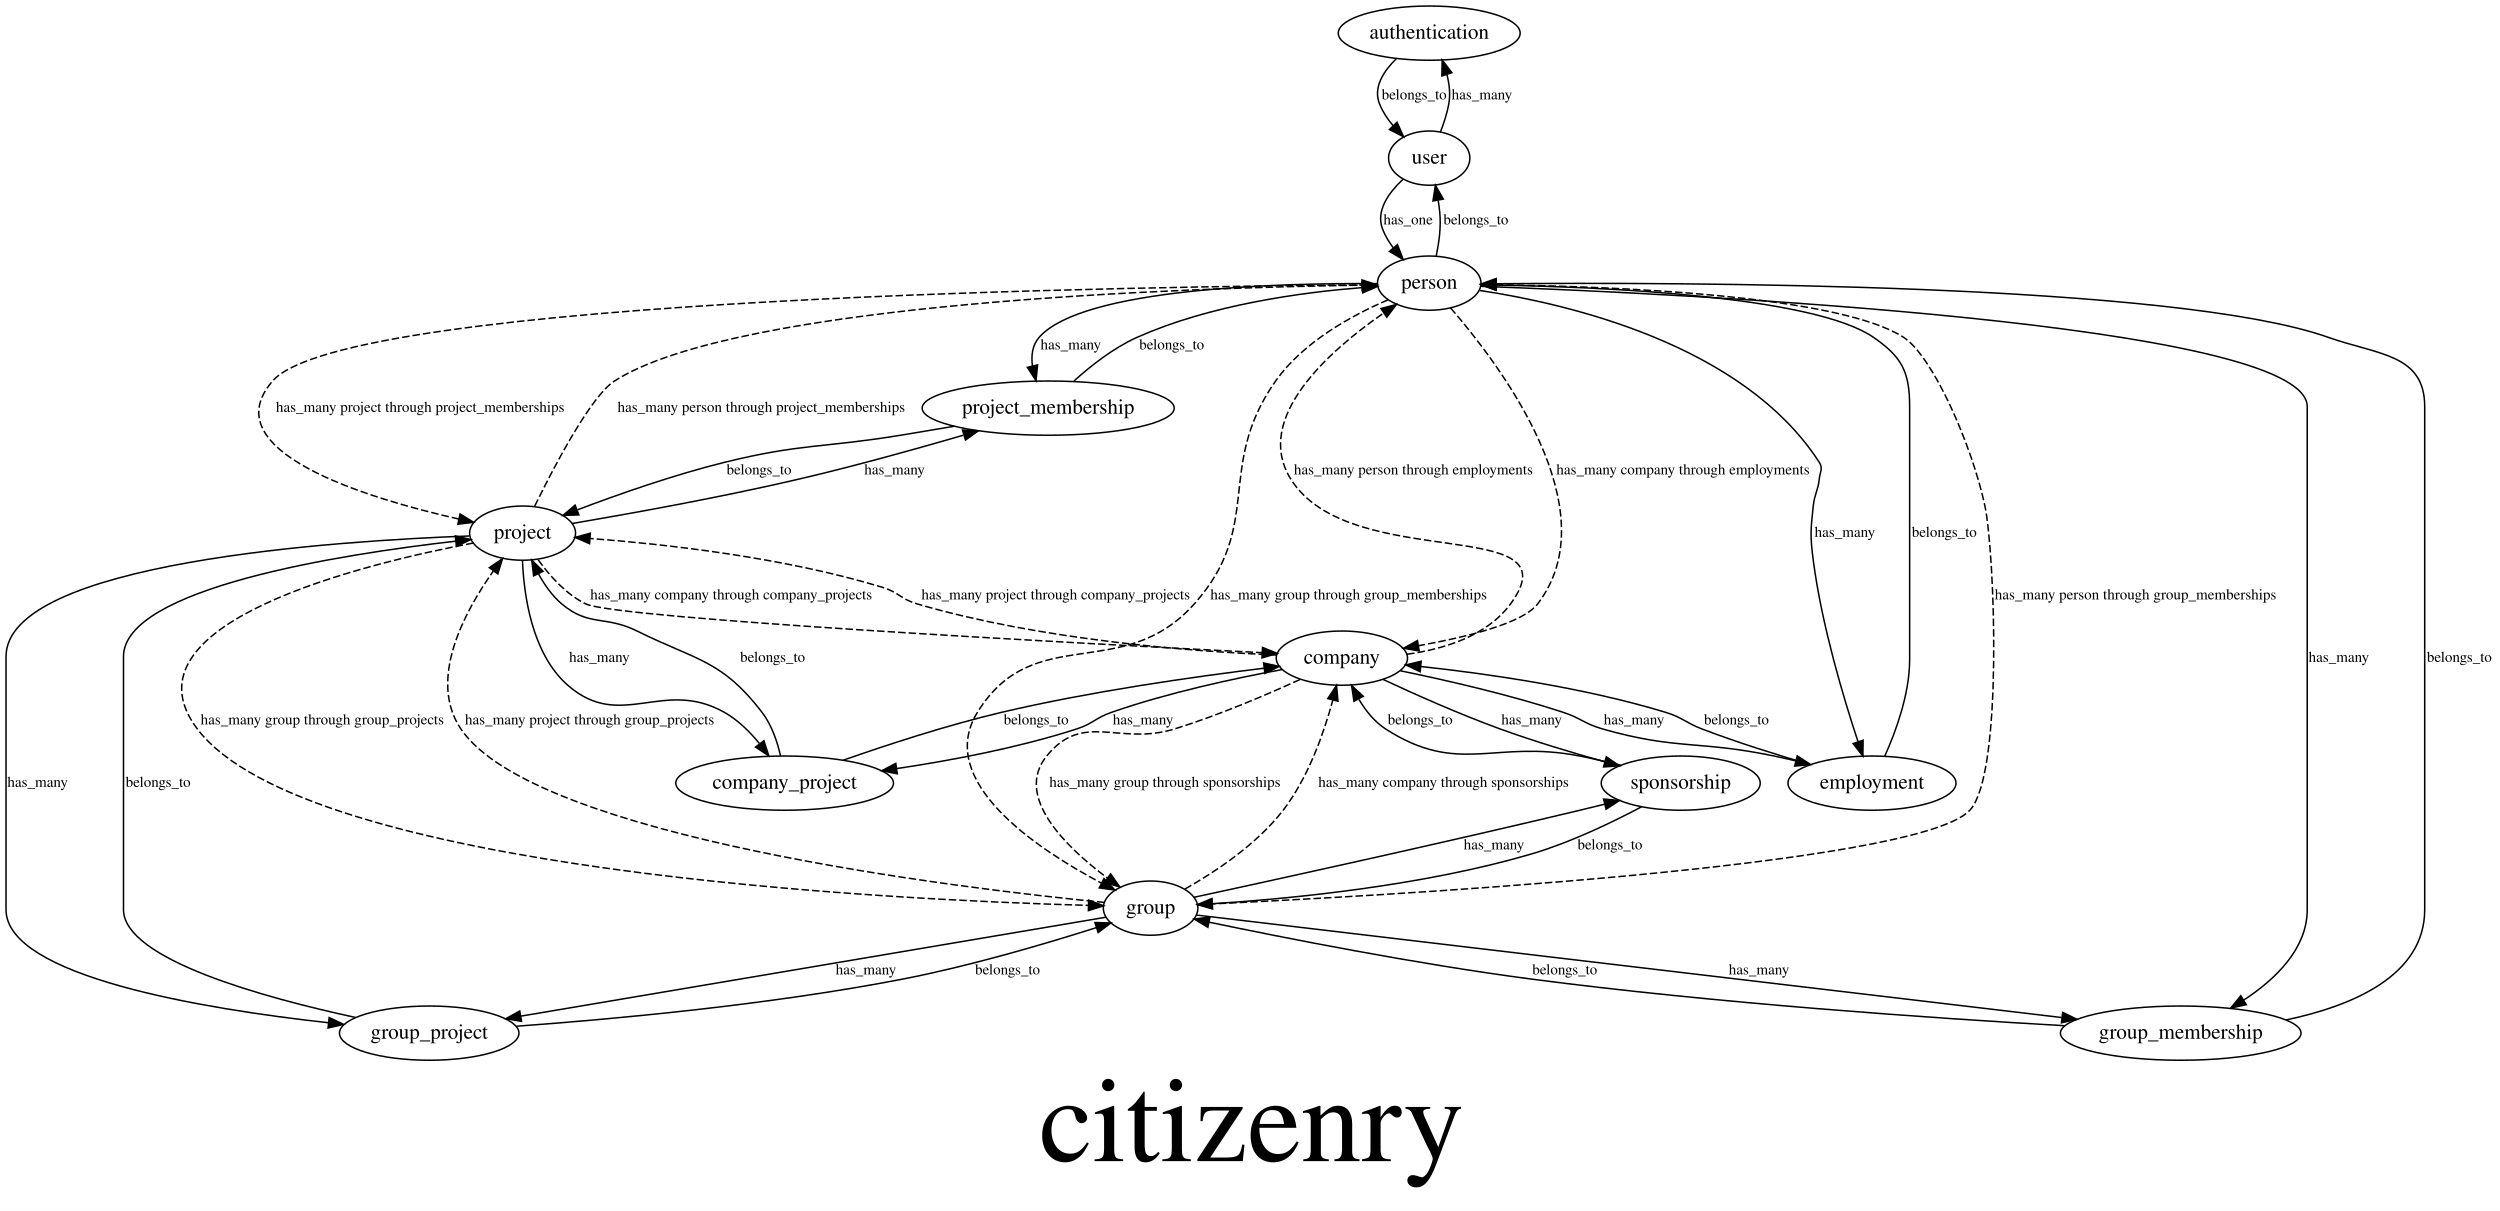
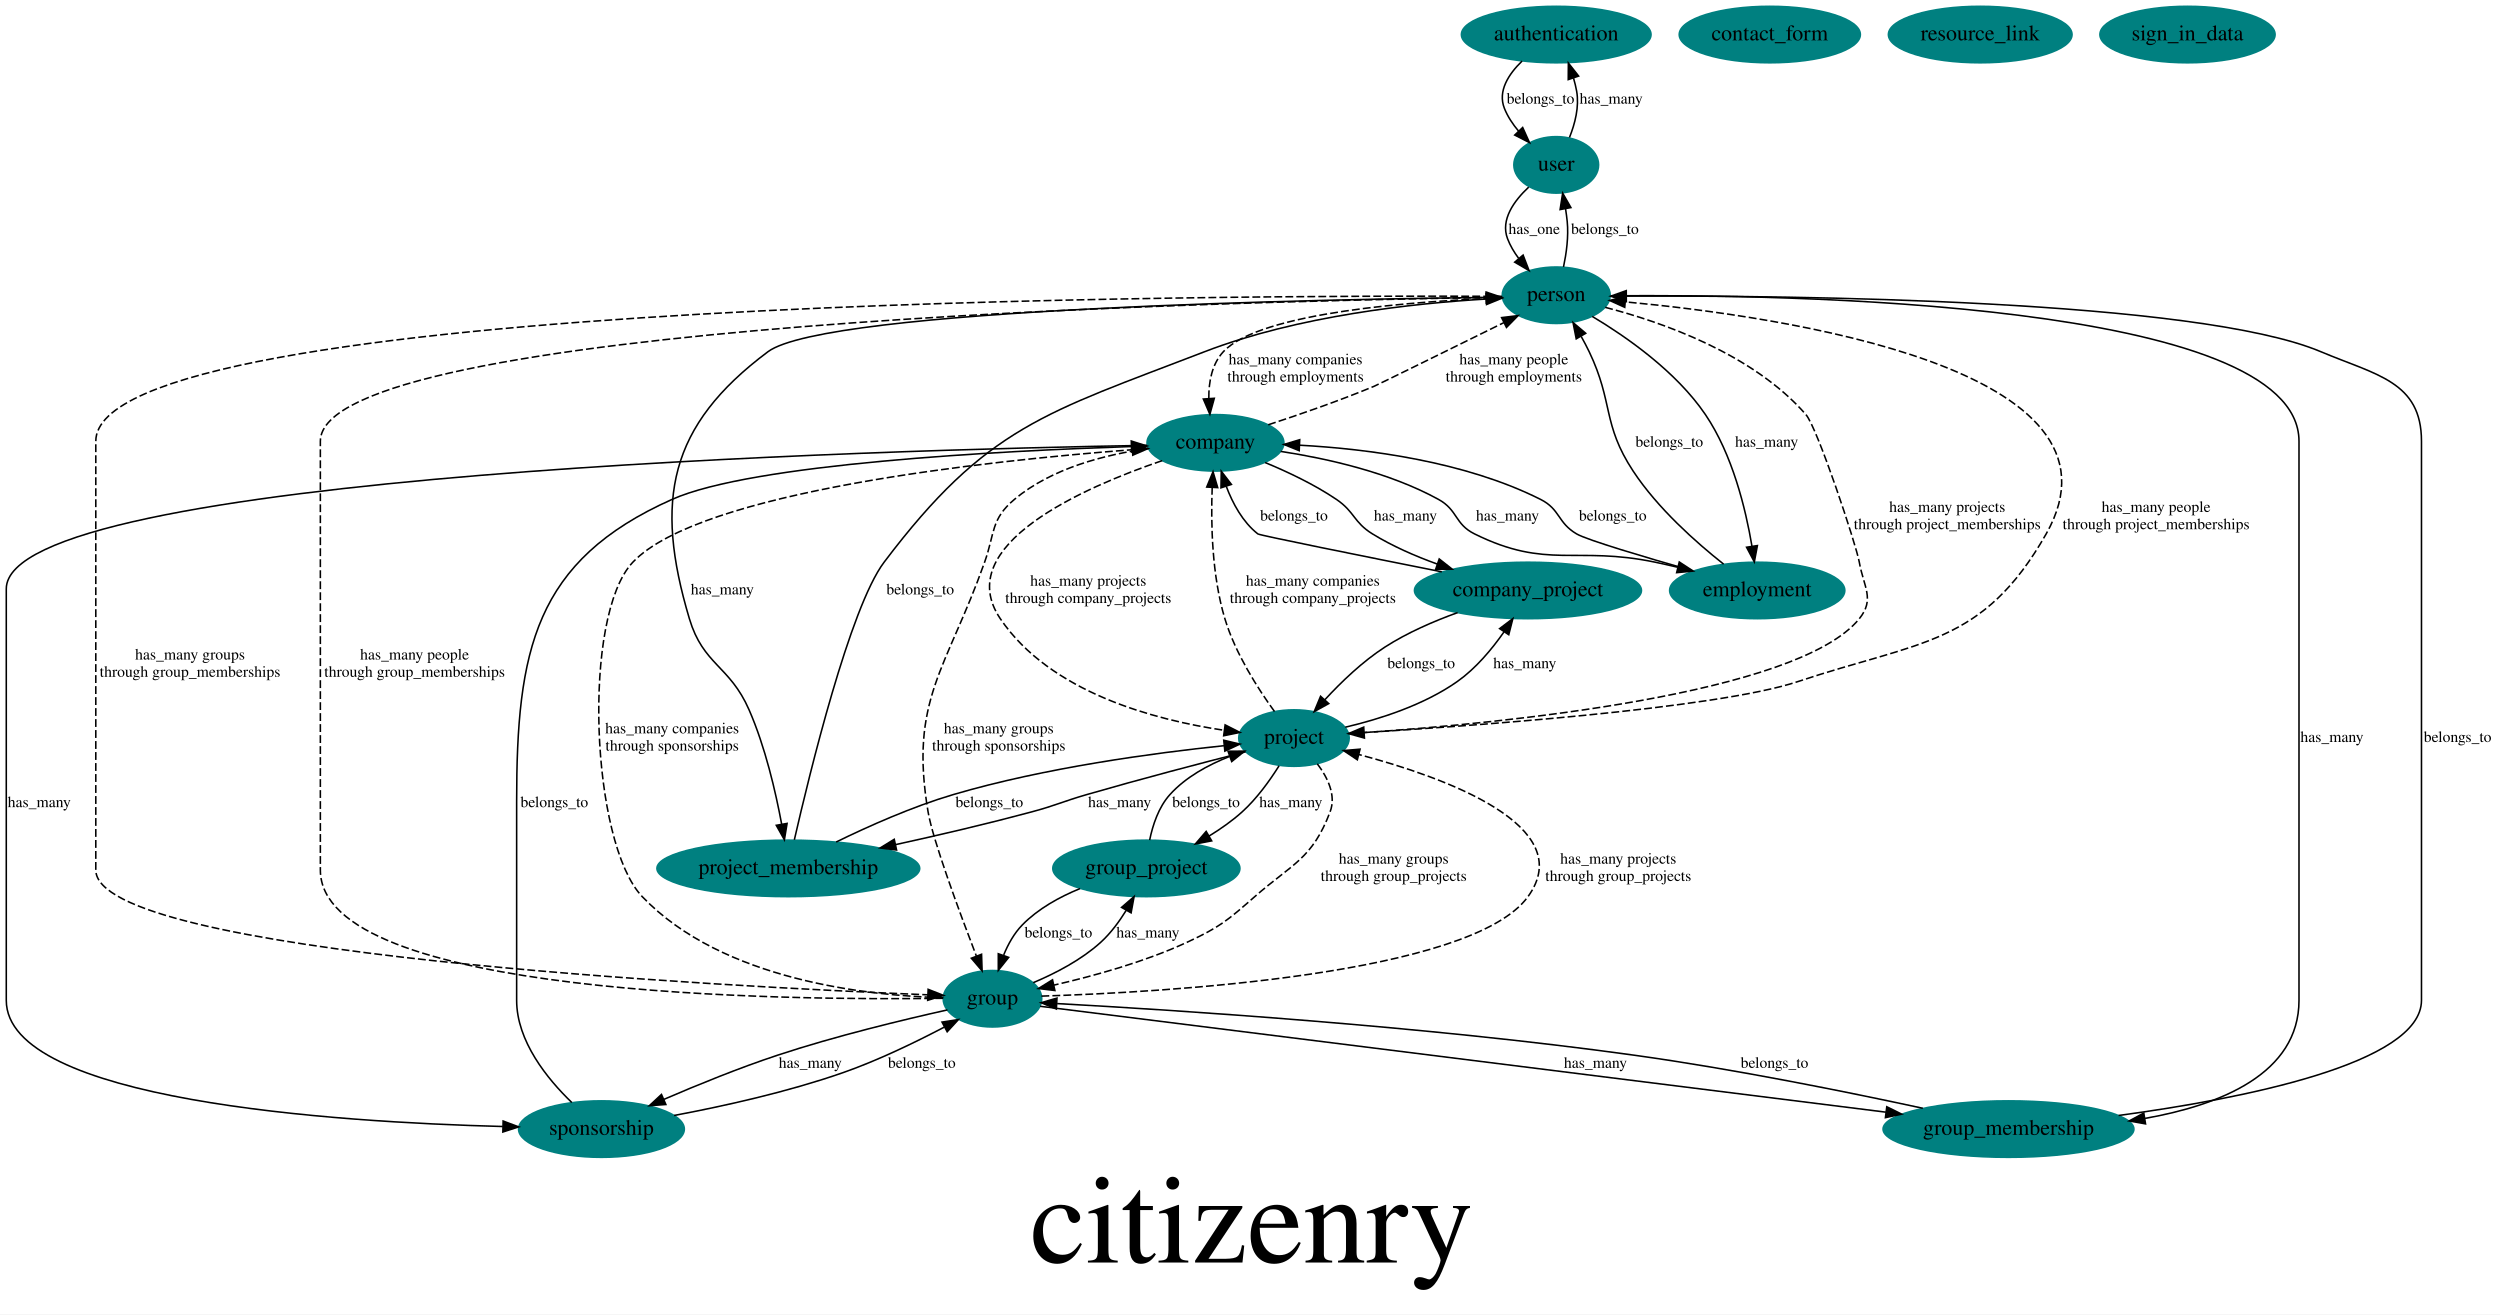
- <svg xmlns="http://www.w3.org/2000/svg" width="1660pt" height="804pt" viewBox="0.00 0.00 1660.00 804.00">
-   <g id="graph0" class="graph" transform="scale(1 1) rotate(0) translate(4 800)">
-     <polygon fill="white" stroke="transparent" points="-4,4 -4,-800 1656,-800 1656,4 -4,4" />
-     <text text-anchor="start" x="682" y="-29" font-family="Times,serif" font-size="14.00"> </text>
-     <text text-anchor="start" x="686" y="-29" font-family="Times,serif" font-size="80.00">citizenry</text>
-     <text text-anchor="start" x="966" y="-29" font-family="Times,serif" font-size="14.00"> </text>
+ <svg xmlns="http://www.w3.org/2000/svg" width="1592pt" height="837pt" viewBox="0.00 0.00 1592.00 837.00">
+   <g id="graph0" class="graph" transform="scale(1 1) rotate(0) translate(4 833)">
+     <polygon fill="white" stroke="transparent" points="-4,4 -4,-833 1588,-833 1588,4 -4,4" />
+     <text text-anchor="start" x="648" y="-29" font-family="Times,serif" font-size="14.00"> </text>
+     <text text-anchor="start" x="652" y="-29" font-family="Times,serif" font-size="80.00">citizenry</text>
+     <text text-anchor="start" x="932" y="-29" font-family="Times,serif" font-size="14.00"> </text>
    <g id="node1" class="node">
-       <ellipse fill="none" stroke="black" cx="945" cy="-778" rx="60.39" ry="18" />
-       <text text-anchor="middle" x="945" y="-774.3" font-family="Times,serif" font-size="14.00">authentication</text>
+       <ellipse fill="teal" stroke="teal" cx="987" cy="-811" rx="60.39" ry="18" />
+       <text text-anchor="middle" x="987" y="-807.3" font-family="Times,serif" font-size="14.00">authentication</text>
+     </g>
+     <g id="node15" class="node">
+       <ellipse fill="teal" stroke="teal" cx="987" cy="-728" rx="27" ry="18" />
+       <text text-anchor="middle" x="987" y="-724.3" font-family="Times,serif" font-size="14.00">user</text>
+     </g>
+     <g id="edge1" class="edge">
+       <path fill="none" stroke="black" d="M965.27,-794.13C956.63,-785.75 949.65,-774.96 954,-764 956.08,-758.76 959.36,-753.85 963.06,-749.46" />
+       <polygon fill="black" stroke="black" points="965.64,-751.82 970,-742.16 960.57,-746.99 965.64,-751.82" />
+       <text text-anchor="middle" x="977" y="-767" font-family="Times,serif" font-size="10.00">belongs_to</text>
    </g>
    <g id="node2" class="node">
-       <ellipse fill="none" stroke="black" cx="945" cy="-695" rx="27" ry="18" />
-       <text text-anchor="middle" x="945" y="-691.3" font-family="Times,serif" font-size="14.00">user</text>
-     </g>
-     <g id="edge1" class="edge">
-       <path fill="none" stroke="black" d="M923.27,-761.13C914.63,-752.75 907.65,-741.96 912,-731 914.08,-725.76 917.36,-720.85 921.06,-716.46" />
-       <polygon fill="black" stroke="black" points="923.64,-718.82 928,-709.16 918.57,-713.99 923.64,-718.82" />
-       <text text-anchor="middle" x="935" y="-734" font-family="Times,serif" font-size="10.00">belongs_to</text>
+       <ellipse fill="teal" stroke="teal" cx="770" cy="-551" rx="43.59" ry="18" />
+       <text text-anchor="middle" x="770" y="-547.3" font-family="Times,serif" font-size="14.00">company</text>
+     </g>
+     <g id="node3" class="node">
+       <ellipse fill="teal" stroke="teal" cx="969" cy="-457" rx="72.29" ry="18" />
+       <text text-anchor="middle" x="969" y="-453.3" font-family="Times,serif" font-size="14.00">company_project</text>
+     </g>
+     <g id="edge2" class="edge">
+       <path fill="none" stroke="black" d="M801.62,-538.46C816.06,-532.49 833.01,-524.46 847,-515 858.72,-507.07 857.95,-500.41 870,-493 882.62,-485.24 897.2,-478.88 911.22,-473.81" />
+       <polygon fill="black" stroke="black" points="912.5,-477.07 920.81,-470.51 910.22,-470.46 912.5,-477.07" />
+       <text text-anchor="middle" x="891" y="-501.5" font-family="Times,serif" font-size="10.00">has_many</text>
+     </g>
+     <g id="node5" class="node">
+       <ellipse fill="teal" stroke="teal" cx="1115" cy="-457" rx="55.79" ry="18" />
+       <text text-anchor="middle" x="1115" y="-453.3" font-family="Times,serif" font-size="14.00">employment</text>
+     </g>
+     <g id="edge6" class="edge">
+       <path fill="none" stroke="black" d="M811.54,-545.55C841.02,-541.04 880.73,-532.18 912,-515 924.4,-508.19 922.32,-499.27 935,-493 981.37,-470.07 999.36,-485.56 1050,-475 1054.68,-474.02 1059.52,-472.93 1064.36,-471.77" />
+       <polygon fill="black" stroke="black" points="1065.36,-475.13 1074.23,-469.33 1063.69,-468.33 1065.36,-475.13" />
+       <text text-anchor="middle" x="956" y="-501.5" font-family="Times,serif" font-size="10.00">has_many</text>
+     </g>
+     <g id="node6" class="node">
+       <ellipse fill="teal" stroke="teal" cx="628" cy="-197" rx="31.4" ry="18" />
+       <text text-anchor="middle" x="628" y="-193.3" font-family="Times,serif" font-size="14.00">group</text>
+     </g>
+     <g id="edge5" class="edge">
+       <path fill="none" stroke="black" stroke-dasharray="5,2" d="M727.23,-547.32C700.14,-543.61 665.84,-534.97 642,-515 626.91,-502.36 629.58,-493.55 623,-475 598.77,-406.72 574.94,-387.44 587,-316 590.02,-298.11 606.6,-253.22 617.73,-224.25" />
+       <polygon fill="black" stroke="black" points="621.06,-225.33 621.41,-214.74 614.53,-222.8 621.06,-225.33" />
+       <text text-anchor="middle" x="632" y="-366" font-family="Times,serif" font-size="10.00">has_many groups </text>
+       <text text-anchor="middle" x="632" y="-355" font-family="Times,serif" font-size="10.00"> through sponsorships</text>
+     </g>
+     <g id="node9" class="node">
+       <ellipse fill="teal" stroke="teal" cx="987" cy="-645" rx="34.39" ry="18" />
+       <text text-anchor="middle" x="987" y="-641.3" font-family="Times,serif" font-size="14.00">person</text>
+     </g>
+     <g id="edge7" class="edge">
+       <path fill="none" stroke="black" stroke-dasharray="5,2" d="M803.6,-562.49C823.43,-568.97 848.91,-577.78 871,-587 873.12,-587.89 920.17,-611.05 953.69,-627.57" />
+       <polygon fill="black" stroke="black" points="952.22,-630.75 962.74,-632.03 955.32,-624.47 952.22,-630.75" />
+       <text text-anchor="middle" x="960" y="-601" font-family="Times,serif" font-size="10.00">has_many people </text>
+       <text text-anchor="middle" x="960" y="-590" font-family="Times,serif" font-size="10.00"> through employments</text>
+     </g>
+     <g id="node10" class="node">
+       <ellipse fill="teal" stroke="teal" cx="820" cy="-363" rx="35.19" ry="18" />
+       <text text-anchor="middle" x="820" y="-359.3" font-family="Times,serif" font-size="14.00">project</text>
+     </g>
+     <g id="edge3" class="edge">
+       <path fill="none" stroke="black" stroke-dasharray="5,2" d="M736.1,-539.67C686.02,-522.59 601.44,-485.66 633,-439 664.73,-392.09 731.11,-374.52 775.63,-367.94" />
+       <polygon fill="black" stroke="black" points="776.16,-371.4 785.61,-366.59 775.23,-364.46 776.16,-371.4" />
+       <text text-anchor="middle" x="689" y="-460" font-family="Times,serif" font-size="10.00">has_many projects </text>
+       <text text-anchor="middle" x="689" y="-449" font-family="Times,serif" font-size="10.00"> through company_projects</text>
+     </g>
+     <g id="node14" class="node">
+       <ellipse fill="teal" stroke="teal" cx="379" cy="-114" rx="52.79" ry="18" />
+       <text text-anchor="middle" x="379" y="-110.3" font-family="Times,serif" font-size="14.00">sponsorship</text>
+     </g>
+     <g id="edge4" class="edge">
+       <path fill="none" stroke="black" d="M726.4,-549.41C563.51,-546.64 0,-531.71 0,-458 0,-458 0,-458 0,-196 0,-132.12 208.49,-118.44 316.2,-115.64" />
+       <polygon fill="black" stroke="black" points="316.39,-119.13 326.3,-115.4 316.22,-112.13 316.39,-119.13" />
+       <text text-anchor="middle" x="21" y="-319" font-family="Times,serif" font-size="10.00">has_many</text>
+     </g>
+     <g id="edge9" class="edge">
+       <path fill="none" stroke="black" d="M914.14,-468.86C864.25,-478.79 798.19,-492.07 797,-493 787.37,-500.55 781,-512.37 776.88,-523.3" />
+       <polygon fill="black" stroke="black" points="773.51,-522.34 773.7,-532.93 780.16,-524.53 773.51,-522.34" />
+       <text text-anchor="middle" x="820" y="-501.5" font-family="Times,serif" font-size="10.00">belongs_to</text>
+     </g>
+     <g id="edge8" class="edge">
+       <path fill="none" stroke="black" d="M924.2,-442.89C908.89,-437.36 892.09,-430.07 878,-421 863.72,-411.81 850.06,-398.68 839.59,-387.33" />
+       <polygon fill="black" stroke="black" points="842.15,-384.95 832.88,-379.84 836.94,-389.62 842.15,-384.95" />
+       <text text-anchor="middle" x="901" y="-407.5" font-family="Times,serif" font-size="10.00">belongs_to</text>
+     </g>
+     <g id="node4" class="node">
+       <ellipse fill="teal" stroke="teal" cx="1123" cy="-811" rx="57.69" ry="18" />
+       <text text-anchor="middle" x="1123" y="-807.3" font-family="Times,serif" font-size="14.00">contact_form</text>
+     </g>
+     <g id="edge11" class="edge">
+       <path fill="none" stroke="black" d="M1074.12,-469.44C1043.81,-478.09 1006.64,-489.11 1000,-493 987.79,-500.14 989.64,-508.65 977,-515 928.75,-539.23 867.04,-547.13 823.59,-549.5" />
+       <polygon fill="black" stroke="black" points="823.34,-546.01 813.51,-549.97 823.66,-553 823.34,-546.01" />
+       <text text-anchor="middle" x="1023" y="-501.5" font-family="Times,serif" font-size="10.00">belongs_to</text>
+     </g>
+     <g id="edge10" class="edge">
+       <path fill="none" stroke="black" d="M1093.61,-473.74C1076.04,-487.63 1051.6,-509.31 1036,-533 1016.21,-563.07 1023.55,-576.53 1008,-609 1006.45,-612.23 1004.7,-615.55 1002.88,-618.79" />
+       <polygon fill="black" stroke="black" points="999.74,-617.22 997.7,-627.62 1005.78,-620.77 999.74,-617.22" />
+       <text text-anchor="middle" x="1059" y="-548.5" font-family="Times,serif" font-size="10.00">belongs_to</text>
+     </g>
+     <g id="edge17" class="edge">
+       <path fill="none" stroke="black" stroke-dasharray="5,2" d="M596.78,-197.65C548.54,-198.89 456.13,-208.63 405,-262 372.25,-296.2 366.39,-440.66 399,-475 441.92,-520.19 624.93,-539.59 716.86,-546.61" />
+       <polygon fill="black" stroke="black" points="716.84,-550.12 727.07,-547.36 717.35,-543.13 716.84,-550.12" />
+       <text text-anchor="middle" x="424" y="-366" font-family="Times,serif" font-size="10.00">has_many companies </text>
+       <text text-anchor="middle" x="424" y="-355" font-family="Times,serif" font-size="10.00"> through sponsorships</text>
+     </g>
+     <g id="node7" class="node">
+       <ellipse fill="teal" stroke="teal" cx="1275" cy="-114" rx="79.89" ry="18" />
+       <text text-anchor="middle" x="1275" y="-110.3" font-family="Times,serif" font-size="14.00">group_membership</text>
+     </g>
+     <g id="edge14" class="edge">
+       <path fill="none" stroke="black" d="M658.34,-192.2C754.34,-180.18 1053.61,-142.72 1196.95,-124.77" />
+       <polygon fill="black" stroke="black" points="1197.5,-128.23 1206.99,-123.51 1196.63,-121.28 1197.5,-128.23" />
+       <text text-anchor="middle" x="1012" y="-153" font-family="Times,serif" font-size="10.00">has_many</text>
+     </g>
+     <g id="node8" class="node">
+       <ellipse fill="teal" stroke="teal" cx="726" cy="-280" rx="59.59" ry="18" />
+       <text text-anchor="middle" x="726" y="-276.3" font-family="Times,serif" font-size="14.00">group_project</text>
+     </g>
+     <g id="edge12" class="edge">
+       <path fill="none" stroke="black" d="M653.96,-207.23C667.85,-213.08 684.59,-221.69 697,-233 703.28,-238.72 708.73,-246.11 713.16,-253.28" />
+       <polygon fill="black" stroke="black" points="710.2,-255.16 718.2,-262.1 716.28,-251.68 710.2,-255.16" />
+       <text text-anchor="middle" x="727" y="-236" font-family="Times,serif" font-size="10.00">has_many</text>
+     </g>
+     <g id="edge15" class="edge">
+       <path fill="none" stroke="black" stroke-dasharray="5,2" d="M596.53,-197.28C497.69,-195.86 200,-198.27 200,-279 200,-552 200,-552 200,-552 200,-627.25 775,-641.08 942.02,-643.5" />
+       <polygon fill="black" stroke="black" points="942.38,-647.01 952.42,-643.65 942.47,-640.01 942.38,-647.01" />
+       <text text-anchor="middle" x="260" y="-413" font-family="Times,serif" font-size="10.00">has_many people </text>
+       <text text-anchor="middle" x="260" y="-402" font-family="Times,serif" font-size="10.00"> through group_memberships</text>
+     </g>
+     <g id="edge13" class="edge">
+       <path fill="none" stroke="black" stroke-dasharray="5,2" d="M659.17,-198.67C736.36,-201.08 932.77,-212.1 969,-262 1001.73,-307.1 915.99,-337.99 861.34,-352.52" />
+       <polygon fill="black" stroke="black" points="860.35,-349.16 851.54,-355.04 862.09,-355.94 860.35,-349.16" />
+       <text text-anchor="middle" x="1026.5" y="-283" font-family="Times,serif" font-size="10.00">has_many projects </text>
+       <text text-anchor="middle" x="1026.5" y="-272" font-family="Times,serif" font-size="10.00"> through group_projects</text>
+     </g>
+     <g id="edge16" class="edge">
+       <path fill="none" stroke="black" d="M599.33,-189.9C571.38,-183.67 527.82,-173.2 491,-161 466.6,-152.92 439.96,-142.06 418.78,-132.93" />
+       <polygon fill="black" stroke="black" points="420.03,-129.65 409.47,-128.87 417.23,-136.07 420.03,-129.65" />
+       <text text-anchor="middle" x="512" y="-153" font-family="Times,serif" font-size="10.00">has_many</text>
+     </g>
+     <g id="edge18" class="edge">
+       <path fill="none" stroke="black" d="M1220.45,-127.25C1172.38,-137.63 1100.36,-152.19 1037,-161 903.12,-179.61 743.11,-189.86 669.18,-193.92" />
+       <polygon fill="black" stroke="black" points="668.71,-190.44 658.91,-194.47 669.08,-197.43 668.71,-190.44" />
+       <text text-anchor="middle" x="1126" y="-153" font-family="Times,serif" font-size="10.00">belongs_to</text>
+     </g>
+     <g id="edge19" class="edge">
+       <path fill="none" stroke="black" d="M1345.13,-122.67C1423.04,-133.19 1538,-155.57 1538,-196 1538,-552 1538,-552 1538,-552 1538,-590.09 1509.09,-594.18 1474,-609 1395.02,-642.36 1136.74,-644.85 1031.87,-644.43" />
+       <polygon fill="black" stroke="black" points="1031.64,-640.93 1021.62,-644.38 1031.6,-647.93 1031.64,-640.93" />
+       <text text-anchor="middle" x="1561" y="-360.5" font-family="Times,serif" font-size="10.00">belongs_to</text>
+     </g>
+     <g id="edge21" class="edge">
+       <path fill="none" stroke="black" d="M683.78,-267.16C670.68,-261.81 657.05,-254.31 647,-244 641.81,-238.68 637.97,-231.74 635.15,-224.88" />
+       <polygon fill="black" stroke="black" points="638.32,-223.34 631.71,-215.06 631.71,-225.66 638.32,-223.34" />
+       <text text-anchor="middle" x="670" y="-236" font-family="Times,serif" font-size="10.00">belongs_to</text>
+     </g>
+     <g id="edge20" class="edge">
+       <path fill="none" stroke="black" d="M728.1,-298.02C730.04,-307.52 733.79,-319.02 741,-327 751.03,-338.11 765.25,-345.88 778.86,-351.22" />
+       <polygon fill="black" stroke="black" points="778,-354.63 788.59,-354.69 780.35,-348.03 778,-354.63" />
+       <text text-anchor="middle" x="764" y="-319" font-family="Times,serif" font-size="10.00">belongs_to</text>
+     </g>
+     <g id="edge28" class="edge">
+       <path fill="none" stroke="black" stroke-dasharray="5,2" d="M952.54,-643.26C898.72,-641.32 798.45,-634.31 775,-609 767.71,-601.13 765.68,-589.76 765.77,-579.23" />
+       <polygon fill="black" stroke="black" points="769.27,-579.37 766.45,-569.16 762.28,-578.9 769.27,-579.37" />
+       <text text-anchor="middle" x="821" y="-601" font-family="Times,serif" font-size="10.00">has_many companies </text>
+       <text text-anchor="middle" x="821" y="-590" font-family="Times,serif" font-size="10.00"> through employments</text>
+     </g>
+     <g id="edge27" class="edge">
+       <path fill="none" stroke="black" d="M1009.92,-631.52C1031.55,-618.61 1063.37,-596.48 1082,-569 1099.22,-543.6 1107.63,-509.03 1111.63,-485.26" />
+       <polygon fill="black" stroke="black" points="1115.12,-485.58 1113.16,-475.16 1108.2,-484.52 1115.12,-485.58" />
+       <text text-anchor="middle" x="1121" y="-548.5" font-family="Times,serif" font-size="10.00">has_many</text>
+     </g>
+     <g id="edge26" class="edge">
+       <path fill="none" stroke="black" stroke-dasharray="5,2" d="M952.52,-644.28C784.21,-645.19 57,-643.82 57,-552 57,-552 57,-552 57,-279 57,-225.44 455.85,-204.83 586.85,-199.5" />
+       <polygon fill="black" stroke="black" points="587.04,-203 596.9,-199.1 586.76,-196 587.04,-203" />
+       <text text-anchor="middle" x="117" y="-413" font-family="Times,serif" font-size="10.00">has_many groups </text>
+       <text text-anchor="middle" x="117" y="-402" font-family="Times,serif" font-size="10.00"> through group_memberships</text>
+     </g>
+     <g id="edge25" class="edge">
+       <path fill="none" stroke="black" d="M1021.78,-644.62C1131.01,-645.64 1460,-641.3 1460,-552 1460,-552 1460,-552 1460,-196 1460,-149.26 1409.83,-129.23 1361.74,-120.77" />
+       <polygon fill="black" stroke="black" points="1362.28,-117.31 1351.85,-119.18 1361.17,-124.23 1362.28,-117.31" />
+       <text text-anchor="middle" x="1481" y="-360.5" font-family="Times,serif" font-size="10.00">has_many</text>
+     </g>
+     <g id="edge24" class="edge">
+       <path fill="none" stroke="black" stroke-dasharray="5,2" d="M1018.19,-637.29C1054.02,-628 1112.22,-607.78 1146,-569 1153.3,-560.63 1178.08,-485.94 1180,-475 1182.76,-459.24 1190.07,-451.44 1180,-439 1140.82,-390.6 952.32,-372.42 864.81,-366.5" />
+       <polygon fill="black" stroke="black" points="864.87,-362.99 854.66,-365.84 864.41,-369.98 864.87,-362.99" />
+       <text text-anchor="middle" x="1236" y="-507" font-family="Times,serif" font-size="10.00">has_many projects </text>
+       <text text-anchor="middle" x="1236" y="-496" font-family="Times,serif" font-size="10.00"> through project_memberships</text>
+     </g>
+     <g id="node11" class="node">
+       <ellipse fill="teal" stroke="teal" cx="498" cy="-280" rx="83.69" ry="18" />
+       <text text-anchor="middle" x="498" y="-276.3" font-family="Times,serif" font-size="14.00">project_membership</text>
+     </g>
+     <g id="edge23" class="edge">
+       <path fill="none" stroke="black" d="M952.42,-643.73C845.04,-642.58 522.27,-636.84 485,-609 421.91,-561.86 412.48,-514.47 435,-439 443.81,-409.47 460.65,-409.23 473,-381 483.32,-357.41 489.94,-328.74 493.76,-308.15" />
+       <polygon fill="black" stroke="black" points="497.22,-308.65 495.5,-298.2 490.33,-307.44 497.22,-308.65" />
+       <text text-anchor="middle" x="456" y="-454.5" font-family="Times,serif" font-size="10.00">has_many</text>
+     </g>
+     <g id="edge22" class="edge">
+       <path fill="none" stroke="black" d="M991.64,-662.99C993.48,-671.64 994.96,-682.35 994,-692 993.74,-694.59 993.38,-697.27 992.96,-699.95" />
+       <polygon fill="black" stroke="black" points="989.47,-699.54 991.1,-710.01 996.36,-700.81 989.47,-699.54" />
+       <text text-anchor="middle" x="1018" y="-684" font-family="Times,serif" font-size="10.00">belongs_to</text>
+     </g>
+     <g id="edge32" class="edge">
+       <path fill="none" stroke="black" stroke-dasharray="5,2" d="M807.6,-379.91C797.07,-394.41 782.66,-416.88 776,-439 767.7,-466.6 767.04,-499.78 767.93,-522.63" />
+       <polygon fill="black" stroke="black" points="764.44,-522.84 768.45,-532.64 771.43,-522.48 764.44,-522.84" />
+       <text text-anchor="middle" x="832" y="-460" font-family="Times,serif" font-size="10.00">has_many companies </text>
+       <text text-anchor="middle" x="832" y="-449" font-family="Times,serif" font-size="10.00"> through company_projects</text>
+     </g>
+     <g id="edge31" class="edge">
+       <path fill="none" stroke="black" d="M852.69,-369.92C874.38,-375.01 902.66,-383.97 924,-399 935.79,-407.31 946.03,-419.57 953.75,-430.6" />
+       <polygon fill="black" stroke="black" points="950.94,-432.69 959.39,-439.08 956.77,-428.81 950.94,-432.69" />
+       <text text-anchor="middle" x="967" y="-407.5" font-family="Times,serif" font-size="10.00">has_many</text>
+     </g>
+     <g id="edge34" class="edge">
+       <path fill="none" stroke="black" stroke-dasharray="5,2" d="M834.86,-346.6C841.49,-337.82 847,-326.52 843,-316 831.59,-285.99 819.17,-283.14 795,-262 777.65,-246.82 772.91,-242.7 752,-233 724.8,-220.39 692.09,-211.39 667.1,-205.67" />
+       <polygon fill="black" stroke="black" points="667.76,-202.24 657.24,-203.5 666.25,-209.07 667.76,-202.24" />
+       <text text-anchor="middle" x="883.5" y="-283" font-family="Times,serif" font-size="10.00">has_many groups </text>
+       <text text-anchor="middle" x="883.5" y="-272" font-family="Times,serif" font-size="10.00"> through group_projects</text>
+     </g>
+     <g id="edge33" class="edge">
+       <path fill="none" stroke="black" d="M810.5,-345.33C804.59,-335.93 796.34,-324.43 787,-316 780.68,-310.29 773.28,-305.1 765.86,-300.56" />
+       <polygon fill="black" stroke="black" points="767.6,-297.53 757.19,-295.55 764.09,-303.58 767.6,-297.53" />
+       <text text-anchor="middle" x="818" y="-319" font-family="Times,serif" font-size="10.00">has_many</text>
+     </g>
+     <g id="edge30" class="edge">
+       <path fill="none" stroke="black" stroke-dasharray="5,2" d="M854.67,-365.91C926.36,-370.17 1088.56,-381.47 1141,-399 1218.49,-424.91 1258.61,-421.97 1299,-493 1359.05,-598.59 1130.42,-631.55 1031.02,-640.76" />
+       <polygon fill="black" stroke="black" points="1030.63,-637.29 1020.97,-641.66 1031.24,-644.26 1030.63,-637.29" />
+       <text text-anchor="middle" x="1369" y="-507" font-family="Times,serif" font-size="10.00">has_many people </text>
+       <text text-anchor="middle" x="1369" y="-496" font-family="Times,serif" font-size="10.00"> through project_memberships</text>
+     </g>
+     <g id="edge29" class="edge">
+       <path fill="none" stroke="black" d="M789.22,-354.26C762.4,-347.41 722.5,-336.99 688,-327 672.34,-322.46 668.74,-320.24 653,-316 624.77,-308.39 593.35,-301.08 566.21,-295.13" />
+       <polygon fill="black" stroke="black" points="566.94,-291.71 556.43,-293 565.45,-298.55 566.94,-291.71" />
+       <text text-anchor="middle" x="709" y="-319" font-family="Times,serif" font-size="10.00">has_many</text>
+     </g>
+     <g id="edge36" class="edge">
+       <path fill="none" stroke="black" d="M501.84,-298.21C511.44,-340.14 537.29,-446.27 559,-475 624.4,-561.55 661.79,-569.97 763,-609 822.41,-631.91 896.18,-639.84 942.44,-642.58" />
+       <polygon fill="black" stroke="black" points="942.27,-646.07 952.44,-643.11 942.65,-639.08 942.27,-646.07" />
+       <text text-anchor="middle" x="582" y="-454.5" font-family="Times,serif" font-size="10.00">belongs_to</text>
+     </g>
+     <g id="edge35" class="edge">
+       <path fill="none" stroke="black" d="M528.47,-296.81C549.03,-306.85 577.04,-319.35 603,-327 661.29,-344.17 731.02,-353.52 775.41,-358.14" />
+       <polygon fill="black" stroke="black" points="775.28,-361.64 785.58,-359.16 775.98,-354.68 775.28,-361.64" />
+       <text text-anchor="middle" x="626" y="-319" font-family="Times,serif" font-size="10.00">belongs_to</text>
+     </g>
+     <g id="node12" class="node">
+       <ellipse fill="teal" stroke="teal" cx="1257" cy="-811" rx="58.49" ry="18" />
+       <text text-anchor="middle" x="1257" y="-807.3" font-family="Times,serif" font-size="14.00">resource_link</text>
+     </g>
+     <g id="node13" class="node">
+       <ellipse fill="teal" stroke="teal" cx="1389" cy="-811" rx="55.79" ry="18" />
+       <text text-anchor="middle" x="1389" y="-807.3" font-family="Times,serif" font-size="14.00">sign_in_data</text>
+     </g>
+     <g id="edge37" class="edge">
+       <path fill="none" stroke="black" d="M360.11,-130.93C344.54,-145.95 325,-169.97 325,-196 325,-322.5 325,-322.5 325,-322.5 325,-418.71 336.13,-475.83 424,-515 474.95,-537.71 632.63,-545.87 716.41,-548.65" />
+       <polygon fill="black" stroke="black" points="716.39,-552.16 726.49,-548.98 716.61,-545.16 716.39,-552.16" />
+       <text text-anchor="middle" x="349" y="-319" font-family="Times,serif" font-size="10.00">belongs_to</text>
+     </g>
+     <g id="edge38" class="edge">
+       <path fill="none" stroke="black" d="M425.25,-122.67C456.24,-128.49 497.68,-137.62 533,-150 555.24,-157.8 579.1,-169.37 597.35,-178.95" />
+       <polygon fill="black" stroke="black" points="595.87,-182.13 606.34,-183.75 599.17,-175.96 595.87,-182.13" />
+       <text text-anchor="middle" x="583" y="-153" font-family="Times,serif" font-size="10.00">belongs_to</text>
    </g>
    <g id="edge40" class="edge">
-       <path fill="none" stroke="black" d="M952.46,-712.39C954.71,-718.15 956.88,-724.75 958,-731 959.16,-737.43 958.37,-744.26 956.73,-750.63" />
-       <polygon fill="black" stroke="black" points="953.4,-749.55 953.6,-760.15 960.05,-751.74 953.4,-749.55" />
-       <text text-anchor="middle" x="980" y="-734" font-family="Times,serif" font-size="10.00">has_many</text>
-     </g>
-     <g id="node9" class="node">
-       <ellipse fill="none" stroke="black" cx="945" cy="-612" rx="34.39" ry="18" />
-       <text text-anchor="middle" x="945" y="-608.3" font-family="Times,serif" font-size="14.00">person</text>
+       <path fill="none" stroke="black" d="M995.43,-745.43C998.92,-754.12 1001.79,-765.03 1000,-775 999.51,-777.72 998.83,-780.5 998.02,-783.25" />
+       <polygon fill="black" stroke="black" points="994.65,-782.3 994.73,-792.9 1001.27,-784.56 994.65,-782.3" />
+       <text text-anchor="middle" x="1022" y="-767" font-family="Times,serif" font-size="10.00">has_many</text>
    </g>
    <g id="edge39" class="edge">
-       <path fill="none" stroke="black" d="M927.47,-680.84C918.13,-672.1 909.42,-660.07 914,-648 915.66,-643.61 918.16,-639.42 921.02,-635.56" />
-       <polygon fill="black" stroke="black" points="923.9,-637.58 927.7,-627.7 918.56,-633.05 923.9,-637.58" />
-       <text text-anchor="middle" x="931" y="-651" font-family="Times,serif" font-size="10.00">has_one</text>
-     </g>
-     <g id="node3" class="node">
-       <ellipse fill="none" stroke="black" cx="887" cy="-363" rx="43.59" ry="18" />
-       <text text-anchor="middle" x="887" y="-359.3" font-family="Times,serif" font-size="14.00">company</text>
-     </g>
-     <g id="node4" class="node">
-       <ellipse fill="none" stroke="black" cx="517" cy="-280" rx="72.29" ry="18" />
-       <text text-anchor="middle" x="517" y="-276.3" font-family="Times,serif" font-size="14.00">company_project</text>
-     </g>
-     <g id="edge2" class="edge">
-       <path fill="none" stroke="black" d="M847.34,-355.42C816.05,-349.64 771.56,-340.1 734,-327 723.3,-323.27 721.78,-319.48 711,-316 672.45,-303.55 628.07,-295.13 591.5,-289.68" />
-       <polygon fill="black" stroke="black" points="591.8,-286.19 581.4,-288.22 590.8,-293.11 591.8,-286.19" />
-       <text text-anchor="middle" x="755" y="-319" font-family="Times,serif" font-size="10.00">has_many</text>
-     </g>
-     <g id="node5" class="node">
-       <ellipse fill="none" stroke="black" cx="343" cy="-446" rx="35.19" ry="18" />
-       <text text-anchor="middle" x="343" y="-442.3" font-family="Times,serif" font-size="14.00">project</text>
-     </g>
-     <g id="edge3" class="edge">
-       <path fill="none" stroke="black" stroke-dasharray="5,2" d="M843.61,-365.07C787.48,-367.42 687.15,-374.95 605,-399 594.13,-402.18 592.84,-406.7 582,-410 516.22,-430.04 436.66,-438.77 387.95,-442.45" />
-       <polygon fill="black" stroke="black" points="387.47,-438.98 377.75,-443.18 387.97,-445.96 387.47,-438.98" />
-       <text text-anchor="middle" x="697" y="-402" font-family="Times,serif" font-size="10.00">has_many project through company_projects</text>
-     </g>
-     <g id="node6" class="node">
-       <ellipse fill="none" stroke="black" cx="1112" cy="-280" rx="52.79" ry="18" />
-       <text text-anchor="middle" x="1112" y="-276.3" font-family="Times,serif" font-size="14.00">sponsorship</text>
-     </g>
-     <g id="edge4" class="edge">
-       <path fill="none" stroke="black" d="M914.24,-348.91C935.21,-339.11 965.06,-325.78 992,-316 1014.55,-307.81 1040.01,-300.17 1061.65,-294.12" />
-       <polygon fill="black" stroke="black" points="1062.6,-297.49 1071.31,-291.46 1060.74,-290.75 1062.6,-297.49" />
-       <text text-anchor="middle" x="1013" y="-319" font-family="Times,serif" font-size="10.00">has_many</text>
-     </g>
-     <g id="node7" class="node">
-       <ellipse fill="none" stroke="black" cx="760" cy="-197" rx="31.4" ry="18" />
-       <text text-anchor="middle" x="760" y="-193.3" font-family="Times,serif" font-size="14.00">group</text>
-     </g>
-     <g id="edge5" class="edge">
-       <path fill="none" stroke="black" stroke-dasharray="5,2" d="M859.24,-348.82C837.1,-338.72 805.09,-325.02 776,-316 739.12,-304.56 715.31,-328 691,-298 669.22,-271.12 703.68,-237.63 731.25,-217.04" />
-       <polygon fill="black" stroke="black" points="733.45,-219.77 739.51,-211.08 729.35,-214.09 733.45,-219.77" />
-       <text text-anchor="middle" x="769.5" y="-277.5" font-family="Times,serif" font-size="10.00">has_many group through sponsorships</text>
-     </g>
-     <g id="node8" class="node">
-       <ellipse fill="none" stroke="black" cx="1239" cy="-280" rx="55.79" ry="18" />
-       <text text-anchor="middle" x="1239" y="-276.3" font-family="Times,serif" font-size="14.00">employment</text>
-     </g>
-     <g id="edge6" class="edge">
-       <path fill="none" stroke="black" d="M925.87,-354.59C955.79,-348.44 997.98,-338.82 1034,-327 1045.92,-323.09 1047.94,-319.45 1060,-316 1109.32,-301.9 1123.79,-308.5 1174,-298 1178.68,-297.02 1183.52,-295.92 1188.36,-294.76" />
-       <polygon fill="black" stroke="black" points="1189.36,-298.12 1198.23,-292.32 1187.68,-291.32 1189.36,-298.12" />
-       <text text-anchor="middle" x="1081" y="-319" font-family="Times,serif" font-size="10.00">has_many</text>
-     </g>
-     <g id="edge7" class="edge">
-       <path fill="none" stroke="black" stroke-dasharray="5,2" d="M930.29,-365.58C954.68,-368.97 983.31,-377.66 999,-399 1043.21,-459.14 892.42,-418.61 853,-482 827.82,-522.49 878.9,-567.28 914.53,-591.99" />
-       <polygon fill="black" stroke="black" points="912.94,-595.14 923.19,-597.83 916.85,-589.34 912.94,-595.14" />
-       <text text-anchor="middle" x="934.5" y="-485" font-family="Times,serif" font-size="10.00">has_many person through employments</text>
-     </g>
-     <g id="edge9" class="edge">
-       <path fill="none" stroke="black" d="M555.96,-295.26C584.67,-305.33 624.85,-318.48 661,-327 720.1,-340.93 789.24,-350.71 835.34,-356.32" />
-       <polygon fill="black" stroke="black" points="835.04,-359.81 845.39,-357.52 835.87,-352.86 835.04,-359.81" />
-       <text text-anchor="middle" x="684" y="-319" font-family="Times,serif" font-size="10.00">belongs_to</text>
-     </g>
-     <g id="edge8" class="edge">
-       <path fill="none" stroke="black" d="M514.31,-298.04C512.18,-307.33 508.44,-318.6 502,-327 475.21,-361.91 458.41,-361.42 419,-381 397.85,-391.51 387.05,-383.77 369,-399 362.59,-404.41 357.45,-411.82 353.48,-419.11" />
-       <polygon fill="black" stroke="black" points="350.32,-417.61 349.07,-428.13 356.61,-420.68 350.32,-417.61" />
-       <text text-anchor="middle" x="509" y="-360.5" font-family="Times,serif" font-size="10.00">belongs_to</text>
-     </g>
-     <g id="edge32" class="edge">
-       <path fill="none" stroke="black" stroke-dasharray="5,2" d="M353.31,-428.37C360.73,-417.98 371.76,-405.4 385,-399 404.96,-389.35 709.05,-372.99 834,-366.63" />
-       <polygon fill="black" stroke="black" points="834.3,-370.12 844.11,-366.12 833.94,-363.13 834.3,-370.12" />
-       <text text-anchor="middle" x="481.5" y="-402" font-family="Times,serif" font-size="10.00">has_many company through company_projects</text>
-     </g>
-     <g id="edge31" class="edge">
-       <path fill="none" stroke="black" d="M342.92,-427.96C343.81,-405.39 348.99,-366 373,-345 408.31,-314.12 436.13,-350.03 477,-327 485.94,-321.96 493.84,-314.14 500.21,-306.37" />
-       <polygon fill="black" stroke="black" points="503.24,-308.17 506.5,-298.09 497.67,-303.94 503.24,-308.17" />
-       <text text-anchor="middle" x="394" y="-360.5" font-family="Times,serif" font-size="10.00">has_many</text>
-     </g>
-     <g id="edge34" class="edge">
-       <path fill="none" stroke="black" stroke-dasharray="5,2" d="M310.31,-439.44C237.81,-425.71 73.97,-386.1 127,-316 198.83,-221.05 589.38,-202.41 718.52,-198.83" />
-       <polygon fill="black" stroke="black" points="718.88,-202.32 728.78,-198.56 718.69,-195.33 718.88,-202.32" />
-       <text text-anchor="middle" x="210" y="-319" font-family="Times,serif" font-size="10.00">has_many group through group_projects</text>
-     </g>
-     <g id="edge30" class="edge">
-       <path fill="none" stroke="black" stroke-dasharray="5,2" d="M351.02,-463.88C363.63,-489.66 388.25,-536.9 404,-547 485.92,-599.56 785.83,-608.97 900.24,-610.65" />
-       <polygon fill="black" stroke="black" points="900.36,-614.15 910.4,-610.78 900.45,-607.15 900.36,-614.15" />
-       <text text-anchor="middle" x="501.5" y="-526.5" font-family="Times,serif" font-size="10.00">has_many person through project_memberships</text>
-     </g>
-     <g id="node10" class="node">
-       <ellipse fill="none" stroke="black" cx="281" cy="-114" rx="59.59" ry="18" />
-       <text text-anchor="middle" x="281" y="-110.3" font-family="Times,serif" font-size="14.00">group_project</text>
-     </g>
-     <g id="edge33" class="edge">
-       <path fill="none" stroke="black" d="M307.9,-444.12C220.49,-440.96 0,-426.79 0,-364 0,-364 0,-364 0,-196 0,-151.65 130.88,-130.11 214,-120.9" />
-       <polygon fill="black" stroke="black" points="214.57,-124.36 224.14,-119.81 213.82,-117.4 214.57,-124.36" />
-       <text text-anchor="middle" x="21" y="-277.5" font-family="Times,serif" font-size="10.00">has_many</text>
-     </g>
-     <g id="node12" class="node">
-       <ellipse fill="none" stroke="black" cx="692" cy="-529" rx="83.69" ry="18" />
-       <text text-anchor="middle" x="692" y="-525.3" font-family="Times,serif" font-size="14.00">project_membership</text>
-     </g>
-     <g id="edge29" class="edge">
-       <path fill="none" stroke="black" d="M376.08,-452.43C413.05,-458.7 474.6,-469.73 527,-482 563.45,-490.53 603.95,-501.79 635.7,-511.04" />
-       <polygon fill="black" stroke="black" points="635.1,-514.51 645.68,-513.97 637.07,-507.8 635.1,-514.51" />
-       <text text-anchor="middle" x="590" y="-485" font-family="Times,serif" font-size="10.00">has_many</text>
-     </g>
-     <g id="edge37" class="edge">
-       <path fill="none" stroke="black" d="M1072.13,-291.88C1063.24,-294.09 1053.83,-296.27 1045,-298 988.19,-309.14 964.63,-284.59 916,-316 908.64,-320.75 902.8,-328.11 898.36,-335.55" />
-       <polygon fill="black" stroke="black" points="895.03,-334.36 893.45,-344.84 901.22,-337.63 895.03,-334.36" />
-       <text text-anchor="middle" x="939" y="-319" font-family="Times,serif" font-size="10.00">belongs_to</text>
-     </g>
-     <g id="edge38" class="edge">
-       <path fill="none" stroke="black" d="M1085.95,-264.28C1066.45,-253.92 1038.82,-240.6 1013,-233 940.32,-211.61 851.97,-203.18 801.23,-199.94" />
-       <polygon fill="black" stroke="black" points="801.19,-196.43 791,-199.33 800.77,-203.42 801.19,-196.43" />
-       <text text-anchor="middle" x="1065" y="-236" font-family="Times,serif" font-size="10.00">belongs_to</text>
-     </g>
-     <g id="edge17" class="edge">
-       <path fill="none" stroke="black" stroke-dasharray="5,2" d="M782.7,-209.63C802.36,-220.72 830.35,-239.11 848,-262 864.82,-283.81 875.22,-313.77 881,-335.2" />
-       <polygon fill="black" stroke="black" points="877.63,-336.13 883.48,-344.96 884.41,-334.41 877.63,-336.13" />
-       <text text-anchor="middle" x="954.5" y="-277.5" font-family="Times,serif" font-size="10.00">has_many company through sponsorships</text>
-     </g>
-     <g id="edge13" class="edge">
-       <path fill="none" stroke="black" stroke-dasharray="5,2" d="M729.38,-200.77C634.83,-210.04 350.88,-243.61 302,-316 280.05,-348.51 304.16,-393.48 323.59,-420.83" />
-       <polygon fill="black" stroke="black" points="320.91,-423.09 329.67,-429.05 326.54,-418.93 320.91,-423.09" />
-       <text text-anchor="middle" x="387.5" y="-319" font-family="Times,serif" font-size="10.00">has_many project through group_projects</text>
-     </g>
-     <g id="edge16" class="edge">
-       <path fill="none" stroke="black" d="M788.78,-204.19C840.28,-215.32 951.54,-239.65 1045,-262 1050.33,-263.27 1055.88,-264.63 1061.41,-266.01" />
-       <polygon fill="black" stroke="black" points="1060.75,-269.45 1071.3,-268.48 1062.45,-262.66 1060.75,-269.45" />
-       <text text-anchor="middle" x="988" y="-236" font-family="Times,serif" font-size="10.00">has_many</text>
-     </g>
-     <g id="edge15" class="edge">
-       <path fill="none" stroke="black" stroke-dasharray="5,2" d="M791.21,-199.35C901.59,-204.44 1268.89,-224.12 1304,-262 1326.38,-286.15 1320.39,-433.96 1314,-464 1305.41,-504.35 1279.42,-563.4 1260,-576 1216.41,-604.29 1065.69,-609.89 989.63,-610.88" />
-       <polygon fill="black" stroke="black" points="989.38,-607.38 979.42,-610.99 989.45,-614.38 989.38,-607.38" />
-       <text text-anchor="middle" x="1414" y="-402" font-family="Times,serif" font-size="10.00">has_many person through group_memberships</text>
-     </g>
-     <g id="edge12" class="edge">
-       <path fill="none" stroke="black" d="M730.4,-190.99C653.41,-177.98 445.72,-142.85 341.86,-125.29" />
-       <polygon fill="black" stroke="black" points="342.28,-121.81 331.84,-123.6 341.11,-128.72 342.28,-121.81" />
-       <text text-anchor="middle" x="571" y="-153" font-family="Times,serif" font-size="10.00">has_many</text>
-     </g>
-     <g id="node11" class="node">
-       <ellipse fill="none" stroke="black" cx="1444" cy="-114" rx="79.89" ry="18" />
-       <text text-anchor="middle" x="1444" y="-110.3" font-family="Times,serif" font-size="14.00">group_membership</text>
-     </g>
-     <g id="edge14" class="edge">
-       <path fill="none" stroke="black" d="M790.27,-192.42C890.55,-180.54 1214.02,-142.23 1365,-124.35" />
-       <polygon fill="black" stroke="black" points="1365.61,-127.81 1375.13,-123.16 1364.79,-120.86 1365.61,-127.81" />
-       <text text-anchor="middle" x="1164" y="-153" font-family="Times,serif" font-size="10.00">has_many</text>
-     </g>
-     <g id="edge11" class="edge">
-       <path fill="none" stroke="black" d="M1198.03,-292.3C1176.38,-298.62 1149.5,-307.02 1126,-316 1115.04,-320.19 1113.22,-323.58 1102,-327 1047.91,-343.47 983.66,-352.64 939.58,-357.42" />
-       <polygon fill="black" stroke="black" points="938.96,-353.96 929.38,-358.49 939.69,-360.93 938.96,-353.96" />
-       <text text-anchor="middle" x="1149" y="-319" font-family="Times,serif" font-size="10.00">belongs_to</text>
-     </g>
-     <g id="edge10" class="edge">
-       <path fill="none" stroke="black" d="M1247.46,-297.91C1254.72,-313.99 1264,-339.04 1264,-362 1264,-530 1264,-530 1264,-530 1264,-553.06 1258.98,-562.9 1240,-576 1200.4,-603.32 1061.83,-609.41 989.58,-610.7" />
-       <polygon fill="black" stroke="black" points="989.37,-607.21 979.43,-610.86 989.48,-614.2 989.37,-607.21" />
-       <text text-anchor="middle" x="1287" y="-443.5" font-family="Times,serif" font-size="10.00">belongs_to</text>
-     </g>
-     <g id="edge22" class="edge">
-       <path fill="none" stroke="black" d="M949.64,-629.99C951.48,-638.64 952.96,-649.35 952,-659 951.74,-661.59 951.38,-664.27 950.96,-666.95" />
-       <polygon fill="black" stroke="black" points="947.47,-666.54 949.1,-677.01 954.36,-667.81 947.47,-666.54" />
-       <text text-anchor="middle" x="976" y="-651" font-family="Times,serif" font-size="10.00">belongs_to</text>
-     </g>
-     <g id="edge28" class="edge">
-       <path fill="none" stroke="black" stroke-dasharray="5,2" d="M959.15,-595.56C991.6,-558.24 1065,-461.63 1017,-399 1007.19,-386.19 970.15,-377.02 938.1,-371.29" />
-       <polygon fill="black" stroke="black" points="938.36,-367.78 927.92,-369.55 937.18,-374.68 938.36,-367.78" />
-       <text text-anchor="middle" x="1113.5" y="-485" font-family="Times,serif" font-size="10.00">has_many company through employments</text>
-     </g>
-     <g id="edge24" class="edge">
-       <path fill="none" stroke="black" stroke-dasharray="5,2" d="M910.53,-610.88C767.48,-610.03 225.67,-603.08 177,-547 136.58,-500.43 239.14,-469.28 300.66,-455.35" />
-       <polygon fill="black" stroke="black" points="301.5,-458.74 310.52,-453.18 300,-451.91 301.5,-458.74" />
-       <text text-anchor="middle" x="275" y="-526.5" font-family="Times,serif" font-size="10.00">has_many project through project_memberships</text>
-     </g>
-     <g id="edge26" class="edge">
-       <path fill="none" stroke="black" stroke-dasharray="5,2" d="M917.71,-600.95C894.27,-590.89 861.44,-573.14 843,-547 802.64,-489.78 835.62,-451.25 789,-399 741.36,-345.61 682.62,-387.87 645,-327 616.79,-281.35 684.15,-236.51 727.29,-213.64" />
-       <polygon fill="black" stroke="black" points="729.07,-216.66 736.35,-208.97 725.86,-210.44 729.07,-216.66" />
-       <text text-anchor="middle" x="891.5" y="-402" font-family="Times,serif" font-size="10.00">has_many group through group_memberships</text>
-     </g>
-     <g id="edge27" class="edge">
-       <path fill="none" stroke="black" d="M978.55,-607.12C1036.38,-598.43 1153.47,-571.54 1204,-493 1206.64,-488.89 1204.53,-486.86 1204,-482 1203.11,-473.85 1200.89,-472.15 1200,-464 1198.25,-448.1 1197.93,-443.87 1200,-428 1205.59,-385.09 1220.01,-336.88 1229.66,-307.74" />
-       <polygon fill="black" stroke="black" points="1233.09,-308.51 1232.97,-297.91 1226.46,-306.27 1233.09,-308.51" />
-       <text text-anchor="middle" x="1221" y="-443.5" font-family="Times,serif" font-size="10.00">has_many</text>
-     </g>
-     <g id="edge25" class="edge">
-       <path fill="none" stroke="black" d="M979.29,-609.87C1104.26,-605.32 1528,-585.76 1528,-530 1528,-530 1528,-530 1528,-196 1528,-170 1506.89,-149.72 1485.84,-135.95" />
-       <polygon fill="black" stroke="black" points="1487.55,-132.89 1477.2,-130.63 1483.88,-138.85 1487.55,-132.89" />
-       <text text-anchor="middle" x="1549" y="-360.5" font-family="Times,serif" font-size="10.00">has_many</text>
-     </g>
-     <g id="edge23" class="edge">
-       <path fill="none" stroke="black" d="M910.4,-611.68C846.7,-612.1 714.74,-608.88 686,-576 681.44,-570.78 680.62,-563.88 681.55,-557.01" />
-       <polygon fill="black" stroke="black" points="684.98,-557.72 683.91,-547.18 678.17,-556.08 684.98,-557.72" />
-       <text text-anchor="middle" x="707" y="-568" font-family="Times,serif" font-size="10.00">has_many</text>
-     </g>
-     <g id="edge20" class="edge">
-       <path fill="none" stroke="black" d="M232.12,-124.39C172.05,-137.36 78,-162.94 78,-196 78,-364 78,-364 78,-364 78,-409.54 222.97,-432.03 298.46,-440.65" />
-       <polygon fill="black" stroke="black" points="298.3,-444.15 308.63,-441.77 299.07,-437.2 298.3,-444.15" />
-       <text text-anchor="middle" x="101" y="-277.5" font-family="Times,serif" font-size="10.00">belongs_to</text>
-     </g>
-     <g id="edge21" class="edge">
-       <path fill="none" stroke="black" d="M338.91,-118.6C402.42,-123.2 507.15,-132.72 596,-150 640.72,-158.7 691.01,-173.59 723.97,-184.06" />
-       <polygon fill="black" stroke="black" points="723.03,-187.44 733.62,-187.16 725.17,-180.77 723.03,-187.44" />
-       <text text-anchor="middle" x="665" y="-153" font-family="Times,serif" font-size="10.00">belongs_to</text>
-     </g>
-     <g id="edge18" class="edge">
-       <path fill="none" stroke="black" d="M1366.89,-118.92C1280.28,-123.87 1135.66,-133.75 1012,-150 936.05,-159.98 848.22,-177.36 798.88,-187.66" />
-       <polygon fill="black" stroke="black" points="798.02,-184.26 788.95,-189.74 799.46,-191.11 798.02,-184.26" />
-       <text text-anchor="middle" x="1035" y="-153" font-family="Times,serif" font-size="10.00">belongs_to</text>
-     </g>
-     <g id="edge19" class="edge">
-       <path fill="none" stroke="black" d="M1514.11,-122.8C1557.9,-132.02 1606,-152.13 1606,-196 1606,-530 1606,-530 1606,-530 1606,-565.03 1575.01,-564.29 1542,-576 1440.37,-612.05 1110.58,-612.64 989.83,-611.58" />
-       <polygon fill="black" stroke="black" points="989.51,-608.08 979.48,-611.48 989.45,-615.08 989.51,-608.08" />
-       <text text-anchor="middle" x="1629" y="-360.5" font-family="Times,serif" font-size="10.00">belongs_to</text>
-     </g>
-     <g id="edge35" class="edge">
-       <path fill="none" stroke="black" d="M629.56,-516.98C617.75,-514.95 605.5,-512.88 594,-511 542.08,-502.5 528.08,-505.59 477,-493 443.33,-484.7 406.1,-471.59 379.45,-461.49" />
-       <polygon fill="black" stroke="black" points="380.37,-458.09 369.78,-457.78 377.86,-464.63 380.37,-458.09" />
-       <text text-anchor="middle" x="500" y="-485" font-family="Times,serif" font-size="10.00">belongs_to</text>
-     </g>
-     <g id="edge36" class="edge">
-       <path fill="none" stroke="black" d="M709.1,-547C720.15,-556.99 735.35,-569 751,-576 799.29,-597.58 859.98,-605.86 900.5,-609.04" />
-       <polygon fill="black" stroke="black" points="900.37,-612.54 910.6,-609.75 900.87,-605.55 900.37,-612.54" />
-       <text text-anchor="middle" x="774" y="-568" font-family="Times,serif" font-size="10.00">belongs_to</text>
+       <path fill="none" stroke="black" d="M969.47,-713.84C960.13,-705.1 951.42,-693.07 956,-681 957.66,-676.61 960.16,-672.42 963.02,-668.56" />
+       <polygon fill="black" stroke="black" points="965.9,-670.58 969.7,-660.7 960.56,-666.05 965.9,-670.58" />
+       <text text-anchor="middle" x="973" y="-684" font-family="Times,serif" font-size="10.00">has_one</text>
    </g>
  </g>
</svg>
